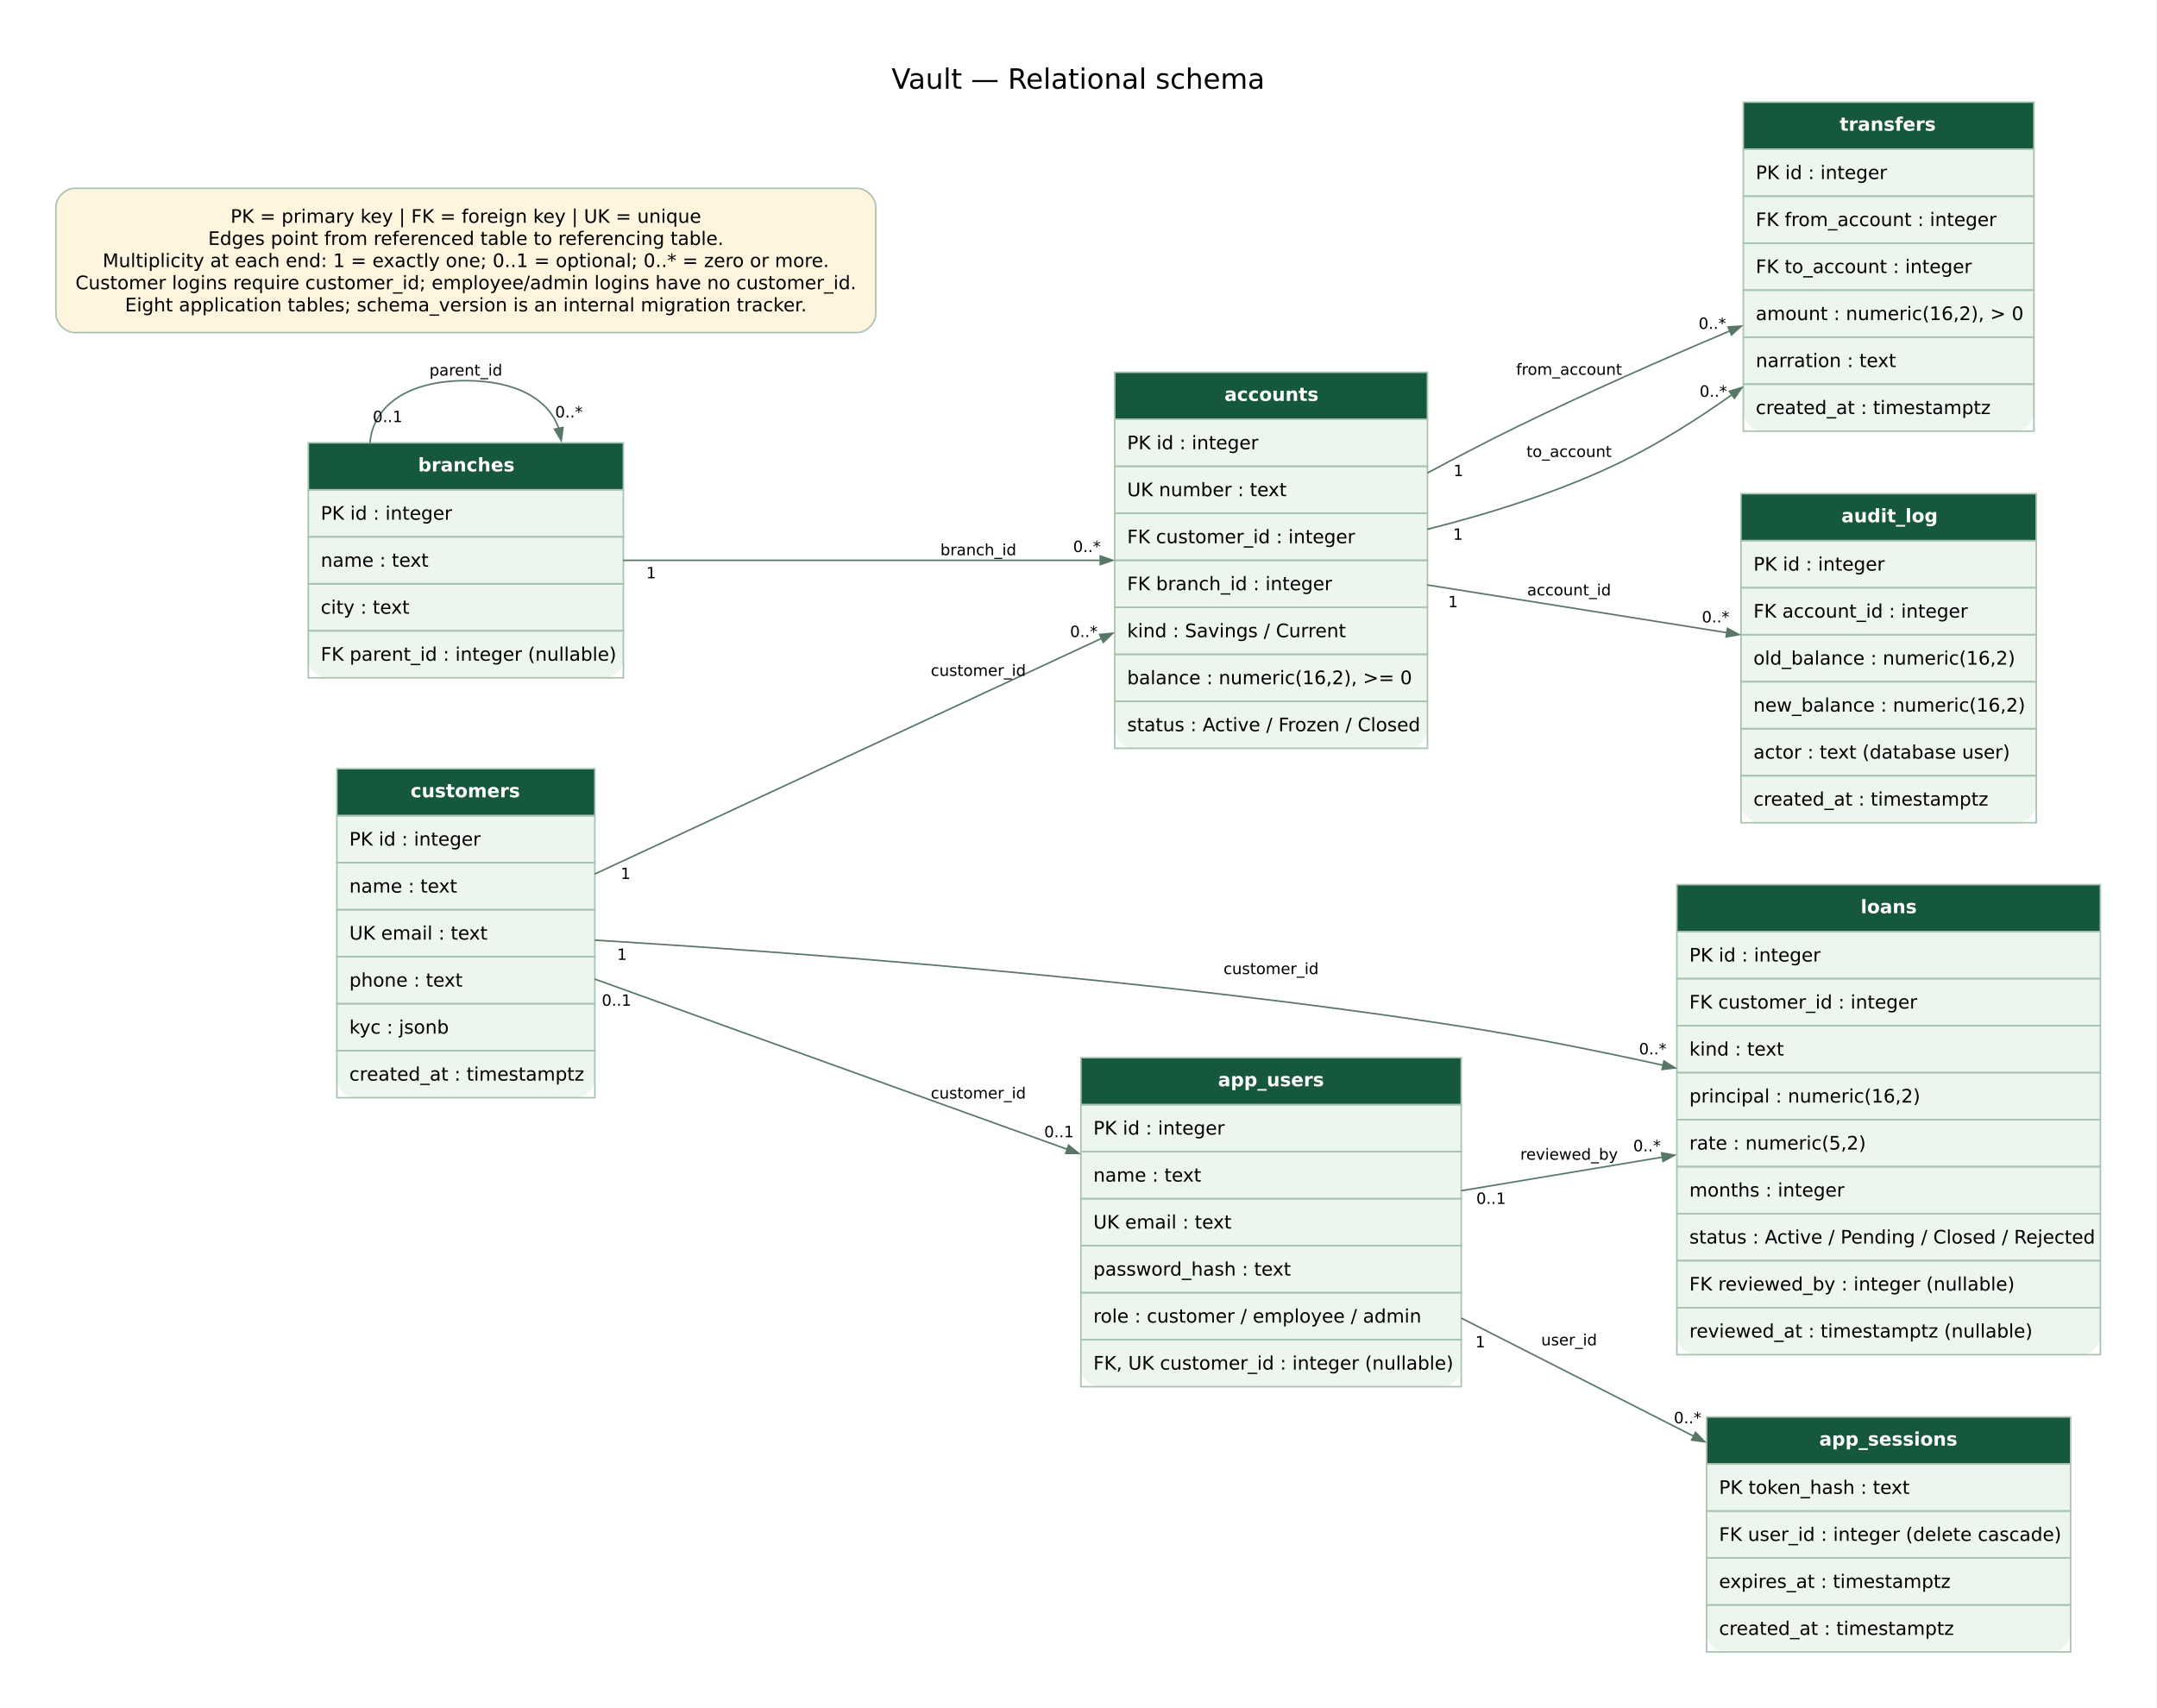
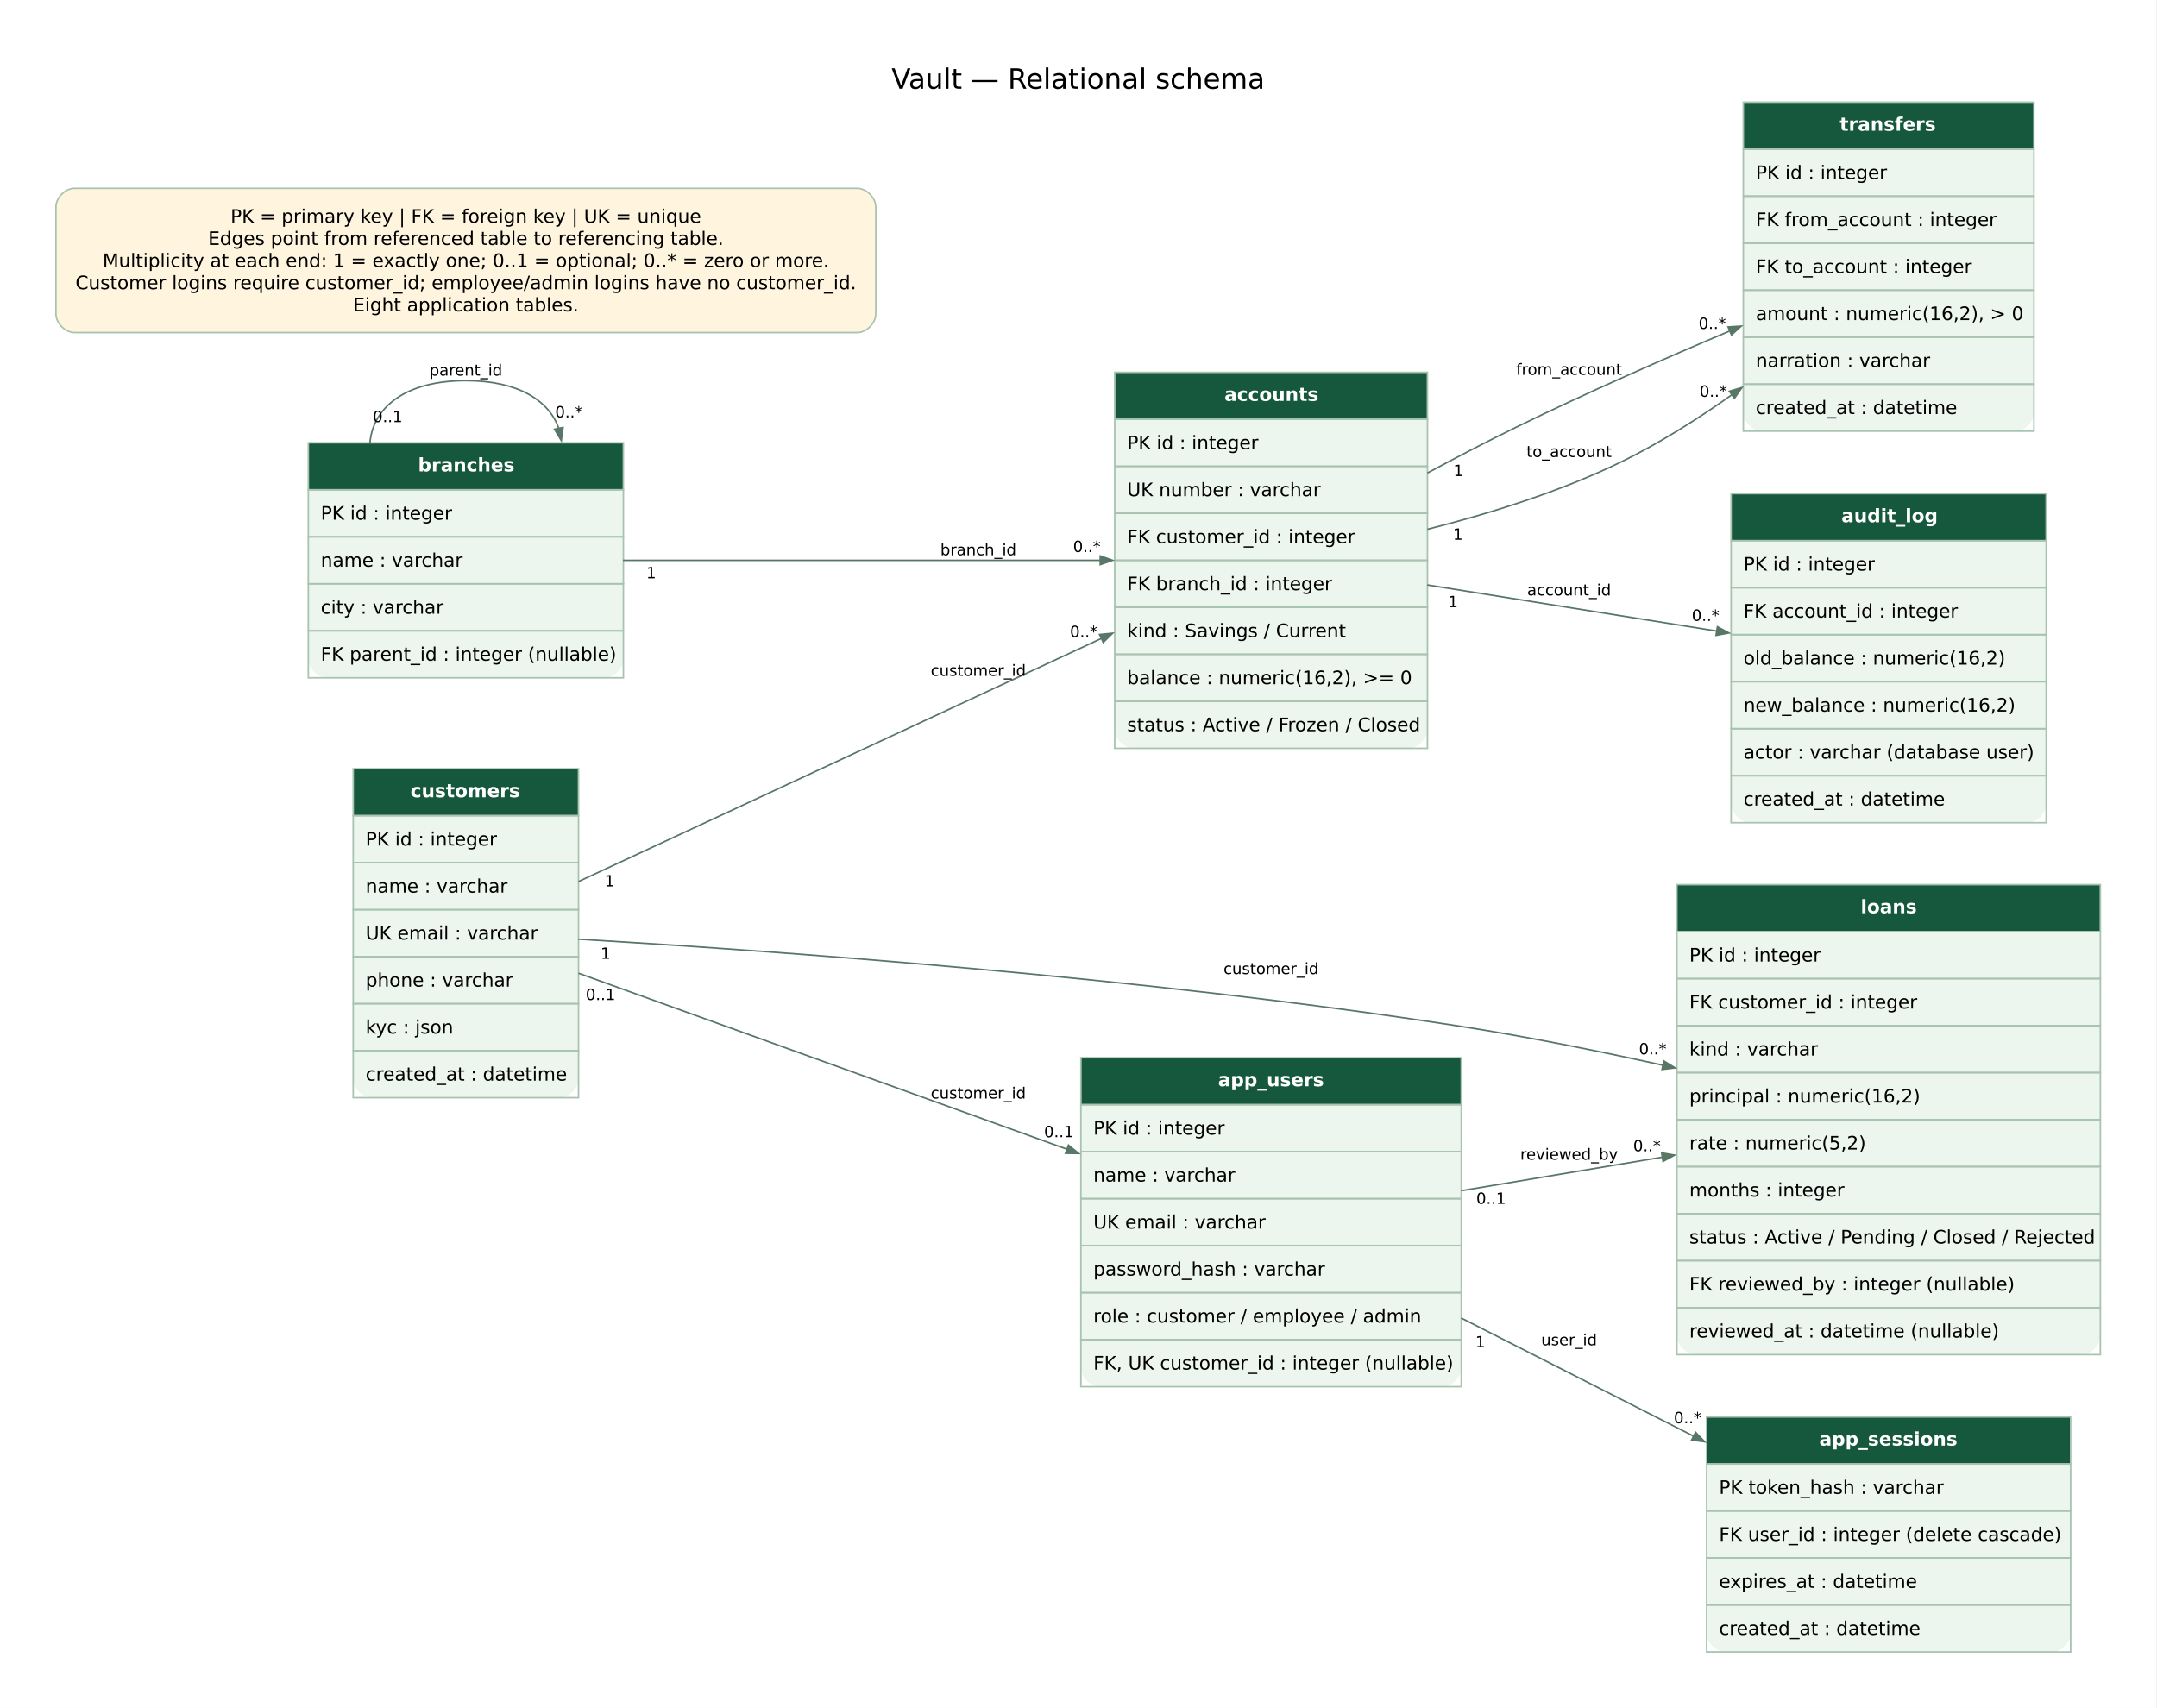
<svg xmlns="http://www.w3.org/2000/svg" width="1388pt" height="1099pt" viewBox="0.00 0.00 1388.00 1099.00">
  <g id="graph0" class="graph" transform="scale(1 1) rotate(0) translate(36 1063.25)">
    <polygon fill="#ffffff" stroke="none" points="-36,36 -36,-1063.25 1351.55,-1063.25 1351.55,36 -36,36" />
    <text xml:space="preserve" text-anchor="middle" x="657.78" y="-1006.15" font-family="DejaVu Sans" font-size="18.00">Vault — Relational schema</text>
    <g id="node1" class="node">
      <path fill="#edf5ef" stroke="none" d="M353.15,-778.25C353.15,-778.25 174.4,-778.25 174.4,-778.25 168.4,-778.25 162.4,-772.25 162.4,-766.25 162.4,-766.25 162.4,-639 162.4,-639 162.4,-633 168.4,-627 174.4,-627 174.4,-627 353.15,-627 353.15,-627 359.15,-627 365.15,-633 365.15,-639 365.15,-639 365.15,-766.25 365.15,-766.25 365.15,-772.25 359.15,-778.25 353.15,-778.25" />
      <polygon fill="#16583e" stroke="none" points="162.4,-748 162.4,-778.25 365.15,-778.25 365.15,-748 162.4,-748" />
      <polygon fill="none" stroke="#a8c4b0" points="162.4,-748 162.4,-778.25 365.15,-778.25 365.15,-748 162.4,-748" />
      <text xml:space="preserve" text-anchor="start" x="233.03" y="-759.85" font-family="DejaVu Sans" font-weight="bold" font-size="12.00" fill="white">branches</text>
      <polygon fill="none" stroke="#a8c4b0" points="162.4,-717.75 162.4,-748 365.15,-748 365.15,-717.75 162.4,-717.75" />
      <text xml:space="preserve" text-anchor="start" x="170.4" y="-728.75" font-family="DejaVu Sans" font-size="12.00">PK id : integer</text>
      <polygon fill="none" stroke="#a8c4b0" points="162.4,-687.5 162.4,-717.75 365.15,-717.75 365.15,-687.5 162.4,-687.5" />
-       <text xml:space="preserve" text-anchor="start" x="170.4" y="-698.5" font-family="DejaVu Sans" font-size="12.00">name : text</text>
+       <text xml:space="preserve" text-anchor="start" x="170.4" y="-698.5" font-family="DejaVu Sans" font-size="12.00">name : varchar</text>
      <polygon fill="none" stroke="#a8c4b0" points="162.4,-657.25 162.4,-687.5 365.15,-687.5 365.15,-657.25 162.4,-657.25" />
-       <text xml:space="preserve" text-anchor="start" x="170.4" y="-668.25" font-family="DejaVu Sans" font-size="12.00">city : text</text>
+       <text xml:space="preserve" text-anchor="start" x="170.4" y="-668.25" font-family="DejaVu Sans" font-size="12.00">city : varchar</text>
      <polygon fill="none" stroke="#a8c4b0" points="162.4,-627 162.4,-657.25 365.15,-657.25 365.15,-627 162.4,-627" />
      <text xml:space="preserve" text-anchor="start" x="170.4" y="-638" font-family="DejaVu Sans" font-size="12.00">FK parent_id : integer (nullable)</text>
    </g>
    <g id="edge1" class="edge">
      <path fill="none" stroke="#597766" d="M202.08,-778.24C203.92,-800.74 224.49,-818.25 263.78,-818.25 297.54,-818.25 317.48,-805.32 323.58,-787.41" />
      <polygon fill="#597766" stroke="#597766" points="326.29,-788.13 325.17,-779.73 320.81,-787 326.29,-788.13" />
      <text xml:space="preserve" text-anchor="middle" x="263.78" y="-821.5" font-family="DejaVu Sans" font-size="10.00">parent_id</text>
      <text xml:space="preserve" text-anchor="middle" x="330.09" y="-794.58" font-family="DejaVu Sans" font-size="10.00">0..*</text>
      <text xml:space="preserve" text-anchor="middle" x="213.44" y="-791.58" font-family="DejaVu Sans" font-size="10.00">0..1</text>
    </g>
    <g id="node3" class="node">
      <path fill="#edf5ef" stroke="none" d="M870.55,-823.62C870.55,-823.62 693.3,-823.62 693.3,-823.62 687.3,-823.62 681.3,-817.62 681.3,-811.62 681.3,-811.62 681.3,-593.62 681.3,-593.62 681.3,-587.62 687.3,-581.62 693.3,-581.62 693.3,-581.62 870.55,-581.62 870.55,-581.62 876.55,-581.62 882.55,-587.62 882.55,-593.62 882.55,-593.62 882.55,-811.62 882.55,-811.62 882.55,-817.62 876.55,-823.62 870.55,-823.62" />
      <polygon fill="#16583e" stroke="none" points="681.3,-793.38 681.3,-823.62 882.55,-823.62 882.55,-793.38 681.3,-793.38" />
      <polygon fill="none" stroke="#a8c4b0" points="681.3,-793.38 681.3,-823.62 882.55,-823.62 882.55,-793.38 681.3,-793.38" />
      <text xml:space="preserve" text-anchor="start" x="751.93" y="-805.23" font-family="DejaVu Sans" font-weight="bold" font-size="12.00" fill="white">accounts</text>
      <polygon fill="none" stroke="#a8c4b0" points="681.3,-763.12 681.3,-793.38 882.55,-793.38 882.55,-763.12 681.3,-763.12" />
      <text xml:space="preserve" text-anchor="start" x="689.3" y="-774.12" font-family="DejaVu Sans" font-size="12.00">PK id : integer</text>
      <polygon fill="none" stroke="#a8c4b0" points="681.3,-732.88 681.3,-763.12 882.55,-763.12 882.55,-732.88 681.3,-732.88" />
-       <text xml:space="preserve" text-anchor="start" x="689.3" y="-743.88" font-family="DejaVu Sans" font-size="12.00">UK number : text</text>
+       <text xml:space="preserve" text-anchor="start" x="689.3" y="-743.88" font-family="DejaVu Sans" font-size="12.00">UK number : varchar</text>
      <polygon fill="none" stroke="#a8c4b0" points="681.3,-702.62 681.3,-732.88 882.55,-732.88 882.55,-702.62 681.3,-702.62" />
      <text xml:space="preserve" text-anchor="start" x="689.3" y="-713.62" font-family="DejaVu Sans" font-size="12.00">FK customer_id : integer</text>
      <polygon fill="none" stroke="#a8c4b0" points="681.3,-672.38 681.3,-702.62 882.55,-702.62 882.55,-672.38 681.3,-672.38" />
      <text xml:space="preserve" text-anchor="start" x="689.3" y="-683.38" font-family="DejaVu Sans" font-size="12.00">FK branch_id : integer</text>
      <polygon fill="none" stroke="#a8c4b0" points="681.3,-642.12 681.3,-672.38 882.55,-672.38 882.55,-642.12 681.3,-642.12" />
      <text xml:space="preserve" text-anchor="start" x="689.3" y="-653.12" font-family="DejaVu Sans" font-size="12.00">kind : Savings / Current</text>
      <polygon fill="none" stroke="#a8c4b0" points="681.3,-611.88 681.3,-642.12 882.55,-642.12 882.55,-611.88 681.3,-611.88" />
      <text xml:space="preserve" text-anchor="start" x="689.3" y="-622.88" font-family="DejaVu Sans" font-size="12.00">balance : numeric(16,2), &gt;= 0</text>
      <polygon fill="none" stroke="#a8c4b0" points="681.3,-581.62 681.3,-611.88 882.55,-611.88 882.55,-581.62 681.3,-581.62" />
      <text xml:space="preserve" text-anchor="start" x="689.3" y="-592.62" font-family="DejaVu Sans" font-size="12.00">status : Active / Frozen / Closed</text>
    </g>
    <g id="edge2" class="edge">
      <path fill="none" stroke="#597766" d="M364.91,-702.62C453.1,-702.62 581.29,-702.62 672.02,-702.62" />
      <polygon fill="#597766" stroke="#597766" points="672,-705.43 680,-702.63 672,-699.83 672,-705.43" />
      <text xml:space="preserve" text-anchor="middle" x="593.55" y="-705.88" font-family="DejaVu Sans" font-size="10.00">branch_id</text>
      <text xml:space="preserve" text-anchor="middle" x="663.39" y="-707.95" font-family="DejaVu Sans" font-size="10.00">0..*</text>
      <text xml:space="preserve" text-anchor="middle" x="383.03" y="-691.05" font-family="DejaVu Sans" font-size="10.00">1</text>
    </g>
    <g id="node2" class="node">
-       <path fill="#edf5ef" stroke="none" d="M334.78,-568.5C334.78,-568.5 192.78,-568.5 192.78,-568.5 186.78,-568.5 180.78,-562.5 180.78,-556.5 180.78,-556.5 180.78,-368.75 180.78,-368.75 180.78,-362.75 186.78,-356.75 192.78,-356.75 192.78,-356.75 334.78,-356.75 334.78,-356.75 340.78,-356.75 346.78,-362.75 346.78,-368.75 346.78,-368.75 346.78,-556.5 346.78,-556.5 346.78,-562.5 340.78,-568.5 334.78,-568.5" />
-       <polygon fill="#16583e" stroke="none" points="180.78,-538.25 180.78,-568.5 346.78,-568.5 346.78,-538.25 180.78,-538.25" />
-       <polygon fill="none" stroke="#a8c4b0" points="180.78,-538.25 180.78,-568.5 346.78,-568.5 346.78,-538.25 180.78,-538.25" />
+       <path fill="#edf5ef" stroke="none" d="M324.28,-568.5C324.28,-568.5 203.28,-568.5 203.28,-568.5 197.28,-568.5 191.28,-562.5 191.28,-556.5 191.28,-556.5 191.28,-368.75 191.28,-368.75 191.28,-362.75 197.28,-356.75 203.28,-356.75 203.28,-356.75 324.28,-356.75 324.28,-356.75 330.28,-356.75 336.28,-362.75 336.28,-368.75 336.28,-368.75 336.28,-556.5 336.28,-556.5 336.28,-562.5 330.28,-568.5 324.28,-568.5" />
+       <polygon fill="#16583e" stroke="none" points="191.28,-538.25 191.28,-568.5 336.28,-568.5 336.28,-538.25 191.28,-538.25" />
+       <polygon fill="none" stroke="#a8c4b0" points="191.28,-538.25 191.28,-568.5 336.28,-568.5 336.28,-538.25 191.28,-538.25" />
      <text xml:space="preserve" text-anchor="start" x="228.15" y="-550.1" font-family="DejaVu Sans" font-weight="bold" font-size="12.00" fill="white">customers</text>
-       <polygon fill="none" stroke="#a8c4b0" points="180.78,-508 180.78,-538.25 346.78,-538.25 346.78,-508 180.78,-508" />
-       <text xml:space="preserve" text-anchor="start" x="188.78" y="-519" font-family="DejaVu Sans" font-size="12.00">PK id : integer</text>
-       <polygon fill="none" stroke="#a8c4b0" points="180.78,-477.75 180.78,-508 346.78,-508 346.78,-477.75 180.78,-477.75" />
-       <text xml:space="preserve" text-anchor="start" x="188.78" y="-488.75" font-family="DejaVu Sans" font-size="12.00">name : text</text>
-       <polygon fill="none" stroke="#a8c4b0" points="180.78,-447.5 180.78,-477.75 346.78,-477.75 346.78,-447.5 180.78,-447.5" />
-       <text xml:space="preserve" text-anchor="start" x="188.78" y="-458.5" font-family="DejaVu Sans" font-size="12.00">UK email : text</text>
-       <polygon fill="none" stroke="#a8c4b0" points="180.78,-417.25 180.78,-447.5 346.78,-447.5 346.78,-417.25 180.78,-417.25" />
-       <text xml:space="preserve" text-anchor="start" x="188.78" y="-428.25" font-family="DejaVu Sans" font-size="12.00">phone : text</text>
-       <polygon fill="none" stroke="#a8c4b0" points="180.78,-387 180.78,-417.25 346.78,-417.25 346.78,-387 180.78,-387" />
-       <text xml:space="preserve" text-anchor="start" x="188.78" y="-398" font-family="DejaVu Sans" font-size="12.00">kyc : jsonb</text>
-       <polygon fill="none" stroke="#a8c4b0" points="180.78,-356.75 180.78,-387 346.78,-387 346.78,-356.75 180.78,-356.75" />
-       <text xml:space="preserve" text-anchor="start" x="188.78" y="-367.75" font-family="DejaVu Sans" font-size="12.00">created_at : timestamptz</text>
+       <polygon fill="none" stroke="#a8c4b0" points="191.28,-508 191.28,-538.25 336.28,-538.25 336.28,-508 191.28,-508" />
+       <text xml:space="preserve" text-anchor="start" x="199.28" y="-519" font-family="DejaVu Sans" font-size="12.00">PK id : integer</text>
+       <polygon fill="none" stroke="#a8c4b0" points="191.28,-477.75 191.28,-508 336.28,-508 336.28,-477.75 191.28,-477.75" />
+       <text xml:space="preserve" text-anchor="start" x="199.28" y="-488.75" font-family="DejaVu Sans" font-size="12.00">name : varchar</text>
+       <polygon fill="none" stroke="#a8c4b0" points="191.28,-447.5 191.28,-477.75 336.28,-477.75 336.28,-447.5 191.28,-447.5" />
+       <text xml:space="preserve" text-anchor="start" x="199.28" y="-458.5" font-family="DejaVu Sans" font-size="12.00">UK email : varchar</text>
+       <polygon fill="none" stroke="#a8c4b0" points="191.28,-417.25 191.28,-447.5 336.28,-447.5 336.28,-417.25 191.28,-417.25" />
+       <text xml:space="preserve" text-anchor="start" x="199.28" y="-428.25" font-family="DejaVu Sans" font-size="12.00">phone : varchar</text>
+       <polygon fill="none" stroke="#a8c4b0" points="191.28,-387 191.28,-417.25 336.28,-417.25 336.28,-387 191.28,-387" />
+       <text xml:space="preserve" text-anchor="start" x="199.28" y="-398" font-family="DejaVu Sans" font-size="12.00">kyc : json</text>
+       <polygon fill="none" stroke="#a8c4b0" points="191.28,-356.75 191.28,-387 336.28,-387 336.28,-356.75 191.28,-356.75" />
+       <text xml:space="preserve" text-anchor="start" x="199.28" y="-367.75" font-family="DejaVu Sans" font-size="12.00">created_at : datetime</text>
    </g>
    <g id="edge3" class="edge">
-       <path fill="none" stroke="#597766" d="M346.56,-500.65C434.81,-541.69 575.74,-607.22 673.02,-652.45" />
-       <polygon fill="#597766" stroke="#597766" points="671.6,-654.88 680.03,-655.71 673.96,-649.8 671.6,-654.88" />
+       <path fill="none" stroke="#597766" d="M336.27,-495.87C423.5,-536.43 571.8,-605.39 672.95,-652.42" />
+       <polygon fill="#597766" stroke="#597766" points="671.56,-654.86 680,-655.7 673.92,-649.78 671.56,-654.86" />
      <text xml:space="preserve" text-anchor="middle" x="593.55" y="-628.25" font-family="DejaVu Sans" font-size="10.00">customer_id</text>
-       <text xml:space="preserve" text-anchor="middle" x="661.41" y="-653.25" font-family="DejaVu Sans" font-size="10.00">0..*</text>
-       <text xml:space="preserve" text-anchor="middle" x="366.56" y="-497.51" font-family="DejaVu Sans" font-size="10.00">1</text>
+       <text xml:space="preserve" text-anchor="middle" x="661.37" y="-653.23" font-family="DejaVu Sans" font-size="10.00">0..*</text>
+       <text xml:space="preserve" text-anchor="middle" x="356.27" y="-492.72" font-family="DejaVu Sans" font-size="10.00">1</text>
    </g>
    <g id="node6" class="node">
      <path fill="#edf5ef" stroke="none" d="M1303.55,-493.88C1303.55,-493.88 1055.05,-493.88 1055.05,-493.88 1049.05,-493.88 1043.05,-487.88 1043.05,-481.88 1043.05,-481.88 1043.05,-203.38 1043.05,-203.38 1043.05,-197.38 1049.05,-191.38 1055.05,-191.38 1055.05,-191.38 1303.55,-191.38 1303.55,-191.38 1309.55,-191.38 1315.55,-197.38 1315.55,-203.38 1315.55,-203.38 1315.55,-481.88 1315.55,-481.88 1315.55,-487.88 1309.55,-493.88 1303.55,-493.88" />
      <polygon fill="#16583e" stroke="none" points="1043.05,-463.62 1043.05,-493.88 1315.55,-493.88 1315.55,-463.62 1043.05,-463.62" />
      <polygon fill="none" stroke="#a8c4b0" points="1043.05,-463.62 1043.05,-493.88 1315.55,-493.88 1315.55,-463.62 1043.05,-463.62" />
      <text xml:space="preserve" text-anchor="start" x="1161.3" y="-475.48" font-family="DejaVu Sans" font-weight="bold" font-size="12.00" fill="white">loans</text>
      <polygon fill="none" stroke="#a8c4b0" points="1043.05,-433.38 1043.05,-463.62 1315.55,-463.62 1315.55,-433.38 1043.05,-433.38" />
      <text xml:space="preserve" text-anchor="start" x="1051.05" y="-444.38" font-family="DejaVu Sans" font-size="12.00">PK id : integer</text>
      <polygon fill="none" stroke="#a8c4b0" points="1043.05,-403.12 1043.05,-433.38 1315.55,-433.38 1315.55,-403.12 1043.05,-403.12" />
      <text xml:space="preserve" text-anchor="start" x="1051.05" y="-414.12" font-family="DejaVu Sans" font-size="12.00">FK customer_id : integer</text>
      <polygon fill="none" stroke="#a8c4b0" points="1043.05,-372.88 1043.05,-403.12 1315.55,-403.12 1315.55,-372.88 1043.05,-372.88" />
-       <text xml:space="preserve" text-anchor="start" x="1051.05" y="-383.88" font-family="DejaVu Sans" font-size="12.00">kind : text</text>
+       <text xml:space="preserve" text-anchor="start" x="1051.05" y="-383.88" font-family="DejaVu Sans" font-size="12.00">kind : varchar</text>
      <polygon fill="none" stroke="#a8c4b0" points="1043.05,-342.62 1043.05,-372.88 1315.55,-372.88 1315.55,-342.62 1043.05,-342.62" />
      <text xml:space="preserve" text-anchor="start" x="1051.05" y="-353.62" font-family="DejaVu Sans" font-size="12.00">principal : numeric(16,2)</text>
      <polygon fill="none" stroke="#a8c4b0" points="1043.05,-312.38 1043.05,-342.62 1315.55,-342.62 1315.55,-312.38 1043.05,-312.38" />
      <text xml:space="preserve" text-anchor="start" x="1051.05" y="-323.38" font-family="DejaVu Sans" font-size="12.00">rate : numeric(5,2)</text>
      <polygon fill="none" stroke="#a8c4b0" points="1043.05,-282.12 1043.05,-312.38 1315.55,-312.38 1315.55,-282.12 1043.05,-282.12" />
      <text xml:space="preserve" text-anchor="start" x="1051.05" y="-293.12" font-family="DejaVu Sans" font-size="12.00">months : integer</text>
      <polygon fill="none" stroke="#a8c4b0" points="1043.05,-251.88 1043.05,-282.12 1315.55,-282.12 1315.55,-251.88 1043.05,-251.88" />
      <text xml:space="preserve" text-anchor="start" x="1051.05" y="-262.88" font-family="DejaVu Sans" font-size="12.00">status : Active / Pending / Closed / Rejected</text>
      <polygon fill="none" stroke="#a8c4b0" points="1043.05,-221.62 1043.05,-251.88 1315.55,-251.88 1315.55,-221.62 1043.05,-221.62" />
      <text xml:space="preserve" text-anchor="start" x="1051.05" y="-232.62" font-family="DejaVu Sans" font-size="12.00">FK reviewed_by : integer (nullable)</text>
      <polygon fill="none" stroke="#a8c4b0" points="1043.05,-191.38 1043.05,-221.62 1315.55,-221.62 1315.55,-191.38 1043.05,-191.38" />
-       <text xml:space="preserve" text-anchor="start" x="1051.05" y="-202.38" font-family="DejaVu Sans" font-size="12.00">reviewed_at : timestamptz (nullable)</text>
+       <text xml:space="preserve" text-anchor="start" x="1051.05" y="-202.38" font-family="DejaVu Sans" font-size="12.00">reviewed_at : datetime (nullable)</text>
    </g>
    <g id="edge4" class="edge">
-       <path fill="none" stroke="#597766" d="M346.69,-458.15C468.73,-450.75 705.27,-433.63 904.3,-402.62 946.77,-396.01 992.53,-386.82 1034.26,-377.62" />
+       <path fill="none" stroke="#597766" d="M336.1,-458.78C454.62,-451.76 699.35,-434.56 904.3,-402.62 946.77,-396.01 992.53,-386.82 1034.26,-377.62" />
      <polygon fill="#597766" stroke="#597766" points="1034.7,-380.39 1041.91,-375.93 1033.49,-374.93 1034.7,-380.39" />
      <text xml:space="preserve" text-anchor="middle" x="781.93" y="-436.3" font-family="DejaVu Sans" font-size="10.00">customer_id</text>
      <text xml:space="preserve" text-anchor="middle" x="1027.52" y="-384.65" font-family="DejaVu Sans" font-size="10.00">0..*</text>
-       <text xml:space="preserve" text-anchor="middle" x="364.25" y="-445.45" font-family="DejaVu Sans" font-size="10.00">1</text>
+       <text xml:space="preserve" text-anchor="middle" x="353.67" y="-446.11" font-family="DejaVu Sans" font-size="10.00">1</text>
    </g>
    <g id="node7" class="node">
      <path fill="#edf5ef" stroke="none" d="M892.3,-382.5C892.3,-382.5 671.55,-382.5 671.55,-382.5 665.55,-382.5 659.55,-376.5 659.55,-370.5 659.55,-370.5 659.55,-182.75 659.55,-182.75 659.55,-176.75 665.55,-170.75 671.55,-170.75 671.55,-170.75 892.3,-170.75 892.3,-170.75 898.3,-170.75 904.3,-176.75 904.3,-182.75 904.3,-182.75 904.3,-370.5 904.3,-370.5 904.3,-376.5 898.3,-382.5 892.3,-382.5" />
      <polygon fill="#16583e" stroke="none" points="659.55,-352.25 659.55,-382.5 904.3,-382.5 904.3,-352.25 659.55,-352.25" />
      <polygon fill="none" stroke="#a8c4b0" points="659.55,-352.25 659.55,-382.5 904.3,-382.5 904.3,-352.25 659.55,-352.25" />
      <text xml:space="preserve" text-anchor="start" x="747.8" y="-364.1" font-family="DejaVu Sans" font-weight="bold" font-size="12.00" fill="white">app_users</text>
      <polygon fill="none" stroke="#a8c4b0" points="659.55,-322 659.55,-352.25 904.3,-352.25 904.3,-322 659.55,-322" />
      <text xml:space="preserve" text-anchor="start" x="667.55" y="-333" font-family="DejaVu Sans" font-size="12.00">PK id : integer</text>
      <polygon fill="none" stroke="#a8c4b0" points="659.55,-291.75 659.55,-322 904.3,-322 904.3,-291.75 659.55,-291.75" />
-       <text xml:space="preserve" text-anchor="start" x="667.55" y="-302.75" font-family="DejaVu Sans" font-size="12.00">name : text</text>
+       <text xml:space="preserve" text-anchor="start" x="667.55" y="-302.75" font-family="DejaVu Sans" font-size="12.00">name : varchar</text>
      <polygon fill="none" stroke="#a8c4b0" points="659.55,-261.5 659.55,-291.75 904.3,-291.75 904.3,-261.5 659.55,-261.5" />
-       <text xml:space="preserve" text-anchor="start" x="667.55" y="-272.5" font-family="DejaVu Sans" font-size="12.00">UK email : text</text>
+       <text xml:space="preserve" text-anchor="start" x="667.55" y="-272.5" font-family="DejaVu Sans" font-size="12.00">UK email : varchar</text>
      <polygon fill="none" stroke="#a8c4b0" points="659.55,-231.25 659.55,-261.5 904.3,-261.5 904.3,-231.25 659.55,-231.25" />
-       <text xml:space="preserve" text-anchor="start" x="667.55" y="-242.25" font-family="DejaVu Sans" font-size="12.00">password_hash : text</text>
+       <text xml:space="preserve" text-anchor="start" x="667.55" y="-242.25" font-family="DejaVu Sans" font-size="12.00">password_hash : varchar</text>
      <polygon fill="none" stroke="#a8c4b0" points="659.55,-201 659.55,-231.25 904.3,-231.25 904.3,-201 659.55,-201" />
      <text xml:space="preserve" text-anchor="start" x="667.55" y="-212" font-family="DejaVu Sans" font-size="12.00">role : customer / employee / admin</text>
      <polygon fill="none" stroke="#a8c4b0" points="659.55,-170.75 659.55,-201 904.3,-201 904.3,-170.75 659.55,-170.75" />
      <text xml:space="preserve" text-anchor="start" x="667.55" y="-181.75" font-family="DejaVu Sans" font-size="12.00">FK, UK customer_id : integer (nullable)</text>
    </g>
    <g id="edge8" class="edge">
-       <path fill="none" stroke="#597766" d="M346.56,-433.15C428.29,-403.7 555.21,-357.96 650.79,-323.52" />
-       <polygon fill="#597766" stroke="#597766" points="651.64,-326.19 658.22,-320.84 649.75,-320.92 651.64,-326.19" />
+       <path fill="none" stroke="#597766" d="M336.27,-436.86C417.28,-407.67 550.96,-359.49 650.63,-323.58" />
+       <polygon fill="#597766" stroke="#597766" points="651.56,-326.22 658.14,-320.87 649.66,-320.95 651.56,-326.22" />
      <text xml:space="preserve" text-anchor="middle" x="593.55" y="-356.22" font-family="DejaVu Sans" font-size="10.00">customer_id</text>
-       <text xml:space="preserve" text-anchor="middle" x="645.46" y="-331.3" font-family="DejaVu Sans" font-size="10.00">0..1</text>
-       <text xml:space="preserve" text-anchor="middle" x="360.75" y="-415.93" font-family="DejaVu Sans" font-size="10.00">0..1</text>
+       <text xml:space="preserve" text-anchor="middle" x="645.38" y="-331.33" font-family="DejaVu Sans" font-size="10.00">0..1</text>
+       <text xml:space="preserve" text-anchor="middle" x="350.46" y="-419.64" font-family="DejaVu Sans" font-size="10.00">0..1</text>
    </g>
    <g id="node4" class="node">
      <path fill="#edf5ef" stroke="none" d="M1260.8,-997.5C1260.8,-997.5 1097.8,-997.5 1097.8,-997.5 1091.8,-997.5 1085.8,-991.5 1085.8,-985.5 1085.8,-985.5 1085.8,-797.75 1085.8,-797.75 1085.8,-791.75 1091.8,-785.75 1097.8,-785.75 1097.8,-785.75 1260.8,-785.75 1260.8,-785.75 1266.8,-785.75 1272.8,-791.75 1272.8,-797.75 1272.8,-797.75 1272.8,-985.5 1272.8,-985.5 1272.8,-991.5 1266.8,-997.5 1260.8,-997.5" />
      <polygon fill="#16583e" stroke="none" points="1085.8,-967.25 1085.8,-997.5 1272.8,-997.5 1272.8,-967.25 1085.8,-967.25" />
      <polygon fill="none" stroke="#a8c4b0" points="1085.8,-967.25 1085.8,-997.5 1272.8,-997.5 1272.8,-967.25 1085.8,-967.25" />
      <text xml:space="preserve" text-anchor="start" x="1147.8" y="-979.1" font-family="DejaVu Sans" font-weight="bold" font-size="12.00" fill="white">transfers</text>
      <polygon fill="none" stroke="#a8c4b0" points="1085.8,-937 1085.8,-967.25 1272.8,-967.25 1272.8,-937 1085.8,-937" />
      <text xml:space="preserve" text-anchor="start" x="1093.8" y="-948" font-family="DejaVu Sans" font-size="12.00">PK id : integer</text>
      <polygon fill="none" stroke="#a8c4b0" points="1085.8,-906.75 1085.8,-937 1272.8,-937 1272.8,-906.75 1085.8,-906.75" />
      <text xml:space="preserve" text-anchor="start" x="1093.8" y="-917.75" font-family="DejaVu Sans" font-size="12.00">FK from_account : integer</text>
      <polygon fill="none" stroke="#a8c4b0" points="1085.8,-876.5 1085.8,-906.75 1272.8,-906.75 1272.8,-876.5 1085.8,-876.5" />
      <text xml:space="preserve" text-anchor="start" x="1093.8" y="-887.5" font-family="DejaVu Sans" font-size="12.00">FK to_account : integer</text>
      <polygon fill="none" stroke="#a8c4b0" points="1085.8,-846.25 1085.8,-876.5 1272.8,-876.5 1272.8,-846.25 1085.8,-846.25" />
      <text xml:space="preserve" text-anchor="start" x="1093.8" y="-857.25" font-family="DejaVu Sans" font-size="12.00">amount : numeric(16,2), &gt; 0</text>
      <polygon fill="none" stroke="#a8c4b0" points="1085.8,-816 1085.8,-846.25 1272.8,-846.25 1272.8,-816 1085.8,-816" />
-       <text xml:space="preserve" text-anchor="start" x="1093.8" y="-827" font-family="DejaVu Sans" font-size="12.00">narration : text</text>
+       <text xml:space="preserve" text-anchor="start" x="1093.8" y="-827" font-family="DejaVu Sans" font-size="12.00">narration : varchar</text>
      <polygon fill="none" stroke="#a8c4b0" points="1085.8,-785.75 1085.8,-816 1272.8,-816 1272.8,-785.75 1085.8,-785.75" />
-       <text xml:space="preserve" text-anchor="start" x="1093.8" y="-796.75" font-family="DejaVu Sans" font-size="12.00">created_at : timestamptz</text>
+       <text xml:space="preserve" text-anchor="start" x="1093.8" y="-796.75" font-family="DejaVu Sans" font-size="12.00">created_at : datetime</text>
    </g>
    <g id="edge5" class="edge">
      <path fill="none" stroke="#597766" d="M882.53,-758.84C901.55,-769.06 921.42,-779.4 940.3,-788.62 984.58,-810.25 1034.51,-832.21 1077.16,-850.27" />
      <polygon fill="#597766" stroke="#597766" points="1076.01,-852.83 1084.47,-853.36 1078.19,-847.67 1076.01,-852.83" />
      <text xml:space="preserve" text-anchor="middle" x="973.68" y="-822.01" font-family="DejaVu Sans" font-size="10.00">from_account</text>
      <text xml:space="preserve" text-anchor="middle" x="1065.88" y="-851.56" font-family="DejaVu Sans" font-size="10.00">0..*</text>
      <text xml:space="preserve" text-anchor="middle" x="902.5" y="-756.83" font-family="DejaVu Sans" font-size="10.00">1</text>
    </g>
    <g id="edge6" class="edge">
      <path fill="none" stroke="#597766" d="M882.53,-722.6C922.43,-732.66 968.09,-746.85 1007.05,-765.88 1031.47,-777.8 1056.02,-793.27 1078.59,-809.27" />
      <polygon fill="#597766" stroke="#597766" points="1076.81,-811.43 1084.94,-813.83 1080.08,-806.89 1076.81,-811.43" />
      <text xml:space="preserve" text-anchor="middle" x="973.68" y="-769.12" font-family="DejaVu Sans" font-size="10.00">to_account</text>
      <text xml:space="preserve" text-anchor="middle" x="1066.52" y="-807.88" font-family="DejaVu Sans" font-size="10.00">0..*</text>
      <text xml:space="preserve" text-anchor="middle" x="902.2" y="-715.84" font-family="DejaVu Sans" font-size="10.00">1</text>
    </g>
    <g id="node5" class="node">
-       <path fill="#edf5ef" stroke="none" d="M1262.3,-745.5C1262.3,-745.5 1096.3,-745.5 1096.3,-745.5 1090.3,-745.5 1084.3,-739.5 1084.3,-733.5 1084.3,-733.5 1084.3,-545.75 1084.3,-545.75 1084.3,-539.75 1090.3,-533.75 1096.3,-533.75 1096.3,-533.75 1262.3,-533.75 1262.3,-533.75 1268.3,-533.75 1274.3,-539.75 1274.3,-545.75 1274.3,-545.75 1274.3,-733.5 1274.3,-733.5 1274.3,-739.5 1268.3,-745.5 1262.3,-745.5" />
-       <polygon fill="#16583e" stroke="none" points="1084.3,-715.25 1084.3,-745.5 1274.3,-745.5 1274.3,-715.25 1084.3,-715.25" />
-       <polygon fill="none" stroke="#a8c4b0" points="1084.3,-715.25 1084.3,-745.5 1274.3,-745.5 1274.3,-715.25 1084.3,-715.25" />
+       <path fill="#edf5ef" stroke="none" d="M1268.68,-745.5C1268.68,-745.5 1089.93,-745.5 1089.93,-745.5 1083.93,-745.5 1077.93,-739.5 1077.93,-733.5 1077.93,-733.5 1077.93,-545.75 1077.93,-545.75 1077.93,-539.75 1083.93,-533.75 1089.93,-533.75 1089.93,-533.75 1268.68,-533.75 1268.68,-533.75 1274.68,-533.75 1280.68,-539.75 1280.68,-545.75 1280.68,-545.75 1280.68,-733.5 1280.68,-733.5 1280.68,-739.5 1274.68,-745.5 1268.68,-745.5" />
+       <polygon fill="#16583e" stroke="none" points="1077.93,-715.25 1077.93,-745.5 1280.68,-745.5 1280.68,-715.25 1077.93,-715.25" />
+       <polygon fill="none" stroke="#a8c4b0" points="1077.93,-715.25 1077.93,-745.5 1280.68,-745.5 1280.68,-715.25 1077.93,-715.25" />
      <text xml:space="preserve" text-anchor="start" x="1148.93" y="-727.1" font-family="DejaVu Sans" font-weight="bold" font-size="12.00" fill="white">audit_log</text>
-       <polygon fill="none" stroke="#a8c4b0" points="1084.3,-685 1084.3,-715.25 1274.3,-715.25 1274.3,-685 1084.3,-685" />
-       <text xml:space="preserve" text-anchor="start" x="1092.3" y="-696" font-family="DejaVu Sans" font-size="12.00">PK id : integer</text>
-       <polygon fill="none" stroke="#a8c4b0" points="1084.3,-654.75 1084.3,-685 1274.3,-685 1274.3,-654.75 1084.3,-654.75" />
-       <text xml:space="preserve" text-anchor="start" x="1092.3" y="-665.75" font-family="DejaVu Sans" font-size="12.00">FK account_id : integer</text>
-       <polygon fill="none" stroke="#a8c4b0" points="1084.3,-624.5 1084.3,-654.75 1274.3,-654.75 1274.3,-624.5 1084.3,-624.5" />
-       <text xml:space="preserve" text-anchor="start" x="1092.3" y="-635.5" font-family="DejaVu Sans" font-size="12.00">old_balance : numeric(16,2)</text>
-       <polygon fill="none" stroke="#a8c4b0" points="1084.3,-594.25 1084.3,-624.5 1274.3,-624.5 1274.3,-594.25 1084.3,-594.25" />
-       <text xml:space="preserve" text-anchor="start" x="1092.3" y="-605.25" font-family="DejaVu Sans" font-size="12.00">new_balance : numeric(16,2)</text>
-       <polygon fill="none" stroke="#a8c4b0" points="1084.3,-564 1084.3,-594.25 1274.3,-594.25 1274.3,-564 1084.3,-564" />
-       <text xml:space="preserve" text-anchor="start" x="1092.3" y="-575" font-family="DejaVu Sans" font-size="12.00">actor : text (database user)</text>
-       <polygon fill="none" stroke="#a8c4b0" points="1084.3,-533.75 1084.3,-564 1274.3,-564 1274.3,-533.75 1084.3,-533.75" />
-       <text xml:space="preserve" text-anchor="start" x="1092.3" y="-544.75" font-family="DejaVu Sans" font-size="12.00">created_at : timestamptz</text>
+       <polygon fill="none" stroke="#a8c4b0" points="1077.93,-685 1077.93,-715.25 1280.68,-715.25 1280.68,-685 1077.93,-685" />
+       <text xml:space="preserve" text-anchor="start" x="1085.93" y="-696" font-family="DejaVu Sans" font-size="12.00">PK id : integer</text>
+       <polygon fill="none" stroke="#a8c4b0" points="1077.93,-654.75 1077.93,-685 1280.68,-685 1280.68,-654.75 1077.93,-654.75" />
+       <text xml:space="preserve" text-anchor="start" x="1085.93" y="-665.75" font-family="DejaVu Sans" font-size="12.00">FK account_id : integer</text>
+       <polygon fill="none" stroke="#a8c4b0" points="1077.93,-624.5 1077.93,-654.75 1280.68,-654.75 1280.68,-624.5 1077.93,-624.5" />
+       <text xml:space="preserve" text-anchor="start" x="1085.93" y="-635.5" font-family="DejaVu Sans" font-size="12.00">old_balance : numeric(16,2)</text>
+       <polygon fill="none" stroke="#a8c4b0" points="1077.93,-594.25 1077.93,-624.5 1280.68,-624.5 1280.68,-594.25 1077.93,-594.25" />
+       <text xml:space="preserve" text-anchor="start" x="1085.93" y="-605.25" font-family="DejaVu Sans" font-size="12.00">new_balance : numeric(16,2)</text>
+       <polygon fill="none" stroke="#a8c4b0" points="1077.93,-564 1077.93,-594.25 1280.68,-594.25 1280.68,-564 1077.93,-564" />
+       <text xml:space="preserve" text-anchor="start" x="1085.93" y="-575" font-family="DejaVu Sans" font-size="12.00">actor : varchar (database user)</text>
+       <polygon fill="none" stroke="#a8c4b0" points="1077.93,-533.75 1077.93,-564 1280.68,-564 1280.68,-533.75 1077.93,-533.75" />
+       <text xml:space="preserve" text-anchor="start" x="1085.93" y="-544.75" font-family="DejaVu Sans" font-size="12.00">created_at : datetime</text>
    </g>
    <g id="edge7" class="edge">
-       <path fill="none" stroke="#597766" d="M882.44,-686.77C941.41,-677.37 1015.99,-665.49 1075.52,-656" />
-       <polygon fill="#597766" stroke="#597766" points="1075.61,-658.82 1083.07,-654.8 1074.73,-653.29 1075.61,-658.82" />
+       <path fill="none" stroke="#597766" d="M882.44,-686.77C939.22,-677.72 1010.48,-666.37 1068.84,-657.07" />
+       <polygon fill="#597766" stroke="#597766" points="1069.14,-659.85 1076.6,-655.83 1068.26,-654.32 1069.14,-659.85" />
      <text xml:space="preserve" text-anchor="middle" x="973.68" y="-680.02" font-family="DejaVu Sans" font-size="10.00">account_id</text>
-       <text xml:space="preserve" text-anchor="middle" x="1067.99" y="-662.64" font-family="DejaVu Sans" font-size="10.00">0..*</text>
+       <text xml:space="preserve" text-anchor="middle" x="1061.52" y="-663.67" font-family="DejaVu Sans" font-size="10.00">0..*</text>
      <text xml:space="preserve" text-anchor="middle" x="899.01" y="-672.44" font-family="DejaVu Sans" font-size="10.00">1</text>
    </g>
    <g id="edge9" class="edge">
      <path fill="none" stroke="#597766" d="M904.24,-296.88C945.16,-303.71 991.24,-311.4 1033.77,-318.5" />
      <polygon fill="#597766" stroke="#597766" points="1033.23,-321.25 1041.58,-319.8 1034.15,-315.72 1033.23,-321.25" />
      <text xml:space="preserve" text-anchor="middle" x="973.68" y="-316.83" font-family="DejaVu Sans" font-size="10.00">reviewed_by</text>
      <text xml:space="preserve" text-anchor="middle" x="1023.8" y="-322.28" font-family="DejaVu Sans" font-size="10.00">0..*</text>
      <text xml:space="preserve" text-anchor="middle" x="923.51" y="-288.4" font-family="DejaVu Sans" font-size="10.00">0..1</text>
    </g>
    <g id="node8" class="node">
      <path fill="#edf5ef" stroke="none" d="M1284.43,-151.25C1284.43,-151.25 1074.18,-151.25 1074.18,-151.25 1068.18,-151.25 1062.18,-145.25 1062.18,-139.25 1062.18,-139.25 1062.18,-12 1062.18,-12 1062.18,-6 1068.18,0 1074.18,0 1074.18,0 1284.43,0 1284.43,0 1290.43,0 1296.43,-6 1296.43,-12 1296.43,-12 1296.43,-139.25 1296.43,-139.25 1296.43,-145.25 1290.43,-151.25 1284.43,-151.25" />
      <polygon fill="#16583e" stroke="none" points="1062.18,-121 1062.18,-151.25 1296.43,-151.25 1296.43,-121 1062.18,-121" />
      <polygon fill="none" stroke="#a8c4b0" points="1062.18,-121 1062.18,-151.25 1296.43,-151.25 1296.43,-121 1062.18,-121" />
      <text xml:space="preserve" text-anchor="start" x="1134.68" y="-132.85" font-family="DejaVu Sans" font-weight="bold" font-size="12.00" fill="white">app_sessions</text>
      <polygon fill="none" stroke="#a8c4b0" points="1062.18,-90.75 1062.18,-121 1296.43,-121 1296.43,-90.75 1062.18,-90.75" />
-       <text xml:space="preserve" text-anchor="start" x="1070.18" y="-101.75" font-family="DejaVu Sans" font-size="12.00">PK token_hash : text</text>
+       <text xml:space="preserve" text-anchor="start" x="1070.18" y="-101.75" font-family="DejaVu Sans" font-size="12.00">PK token_hash : varchar</text>
      <polygon fill="none" stroke="#a8c4b0" points="1062.18,-60.5 1062.18,-90.75 1296.43,-90.75 1296.43,-60.5 1062.18,-60.5" />
      <text xml:space="preserve" text-anchor="start" x="1070.18" y="-71.5" font-family="DejaVu Sans" font-size="12.00">FK user_id : integer (delete cascade)</text>
      <polygon fill="none" stroke="#a8c4b0" points="1062.18,-30.25 1062.18,-60.5 1296.43,-60.5 1296.43,-30.25 1062.18,-30.25" />
-       <text xml:space="preserve" text-anchor="start" x="1070.18" y="-41.25" font-family="DejaVu Sans" font-size="12.00">expires_at : timestamptz</text>
+       <text xml:space="preserve" text-anchor="start" x="1070.18" y="-41.25" font-family="DejaVu Sans" font-size="12.00">expires_at : datetime</text>
      <polygon fill="none" stroke="#a8c4b0" points="1062.18,0 1062.18,-30.25 1296.43,-30.25 1296.43,0 1062.18,0" />
-       <text xml:space="preserve" text-anchor="start" x="1070.18" y="-11" font-family="DejaVu Sans" font-size="12.00">created_at : timestamptz</text>
+       <text xml:space="preserve" text-anchor="start" x="1070.18" y="-11" font-family="DejaVu Sans" font-size="12.00">created_at : datetime</text>
    </g>
    <g id="edge10" class="edge">
      <path fill="none" stroke="#597766" d="M904.24,-214.95C951.77,-190.79 1006.26,-163.09 1054.07,-138.78" />
      <polygon fill="#597766" stroke="#597766" points="1055.08,-141.41 1060.95,-135.29 1052.54,-136.42 1055.08,-141.41" />
      <text xml:space="preserve" text-anchor="middle" x="973.68" y="-197.38" font-family="DejaVu Sans" font-size="10.00">user_id</text>
      <text xml:space="preserve" text-anchor="middle" x="1049.97" y="-147.22" font-family="DejaVu Sans" font-size="10.00">0..*</text>
      <text xml:space="preserve" text-anchor="middle" x="916.57" y="-196.08" font-family="DejaVu Sans" font-size="10.00">1</text>
    </g>
    <g id="node9" class="node">
      <path fill="#fff5df" stroke="#a8c4b0" d="M515.55,-942.05C515.55,-942.05 12,-942.05 12,-942.05 6,-942.05 0,-936.05 0,-930.05 0,-930.05 0,-861.2 0,-861.2 0,-855.2 6,-849.2 12,-849.2 12,-849.2 515.55,-849.2 515.55,-849.2 521.55,-849.2 527.55,-855.2 527.55,-861.2 527.55,-861.2 527.55,-930.05 527.55,-930.05 527.55,-936.05 521.55,-942.05 515.55,-942.05" />
      <text xml:space="preserve" text-anchor="middle" x="263.78" y="-919.85" font-family="DejaVu Sans" font-size="12.00">PK = primary key | FK = foreign key | UK = unique</text>
      <text xml:space="preserve" text-anchor="middle" x="263.78" y="-905.6" font-family="DejaVu Sans" font-size="12.00">Edges point from referenced table to referencing table.</text>
      <text xml:space="preserve" text-anchor="middle" x="263.78" y="-891.35" font-family="DejaVu Sans" font-size="12.00">Multiplicity at each end: 1 = exactly one; 0..1 = optional; 0..* = zero or more.</text>
      <text xml:space="preserve" text-anchor="middle" x="263.78" y="-877.1" font-family="DejaVu Sans" font-size="12.00">Customer logins require customer_id; employee/admin logins have no customer_id.</text>
-       <text xml:space="preserve" text-anchor="middle" x="263.78" y="-862.85" font-family="DejaVu Sans" font-size="12.00">Eight application tables; schema_version is an internal migration tracker.</text>
+       <text xml:space="preserve" text-anchor="middle" x="263.78" y="-862.85" font-family="DejaVu Sans" font-size="12.00">Eight application tables.</text>
    </g>
  </g>
</svg>
